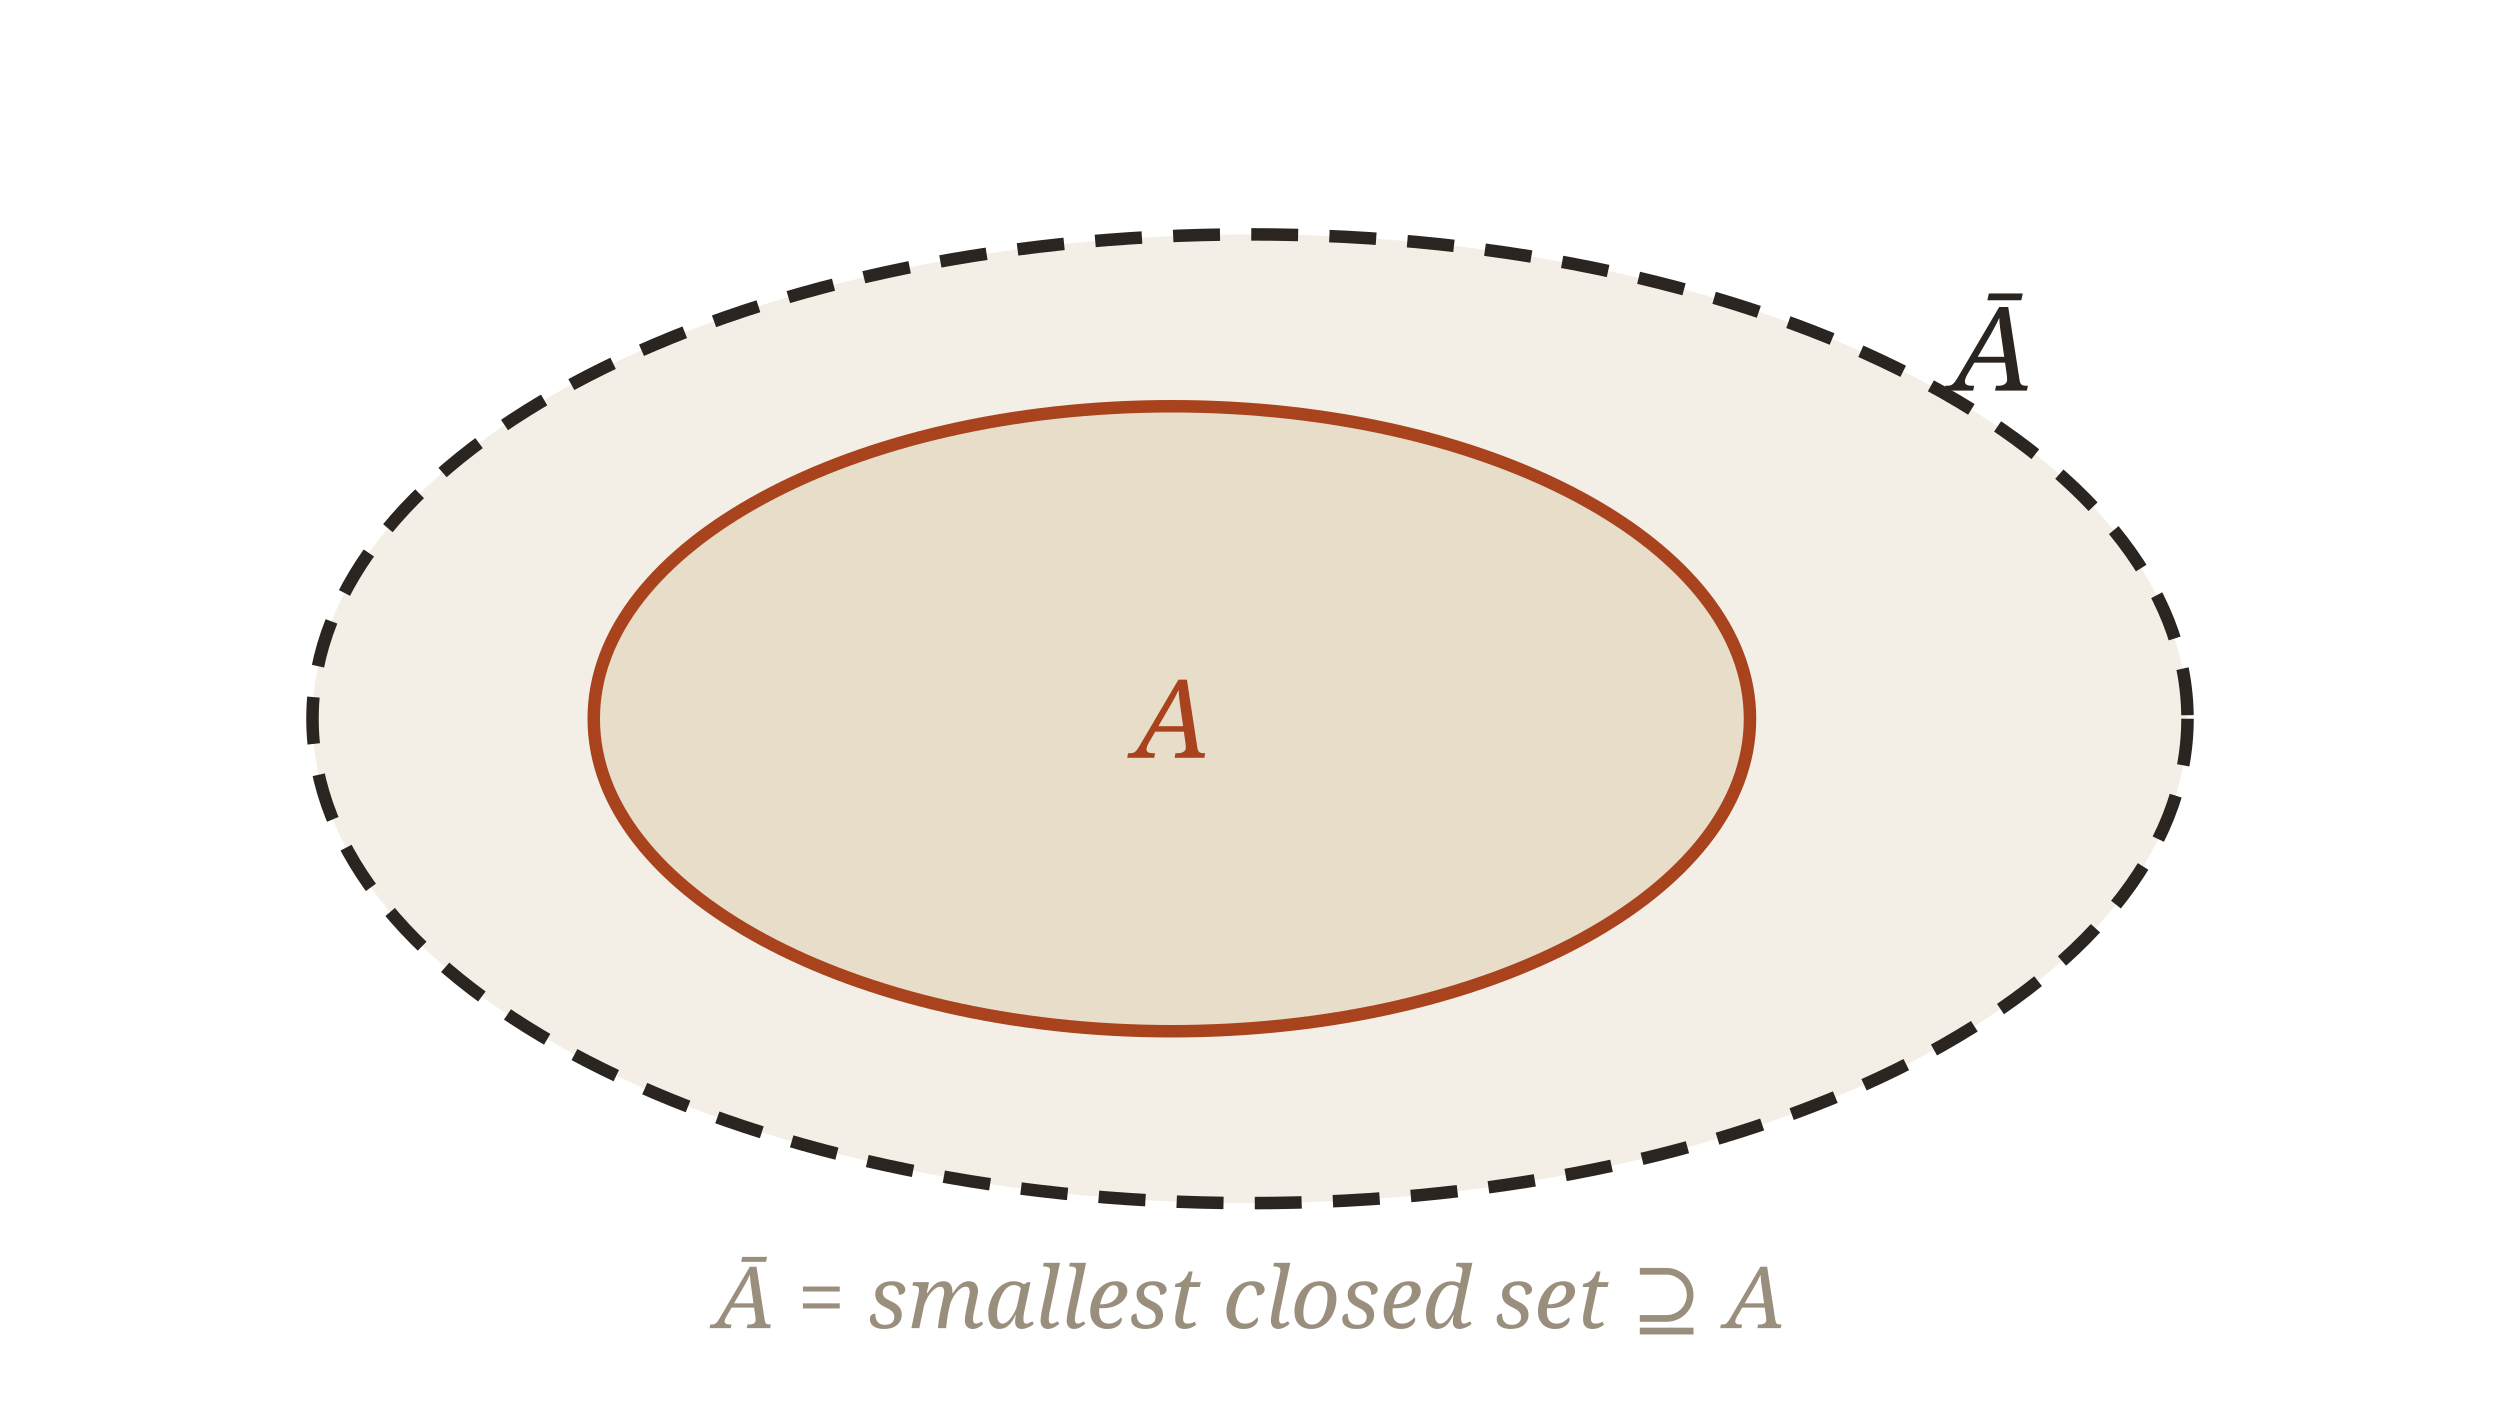
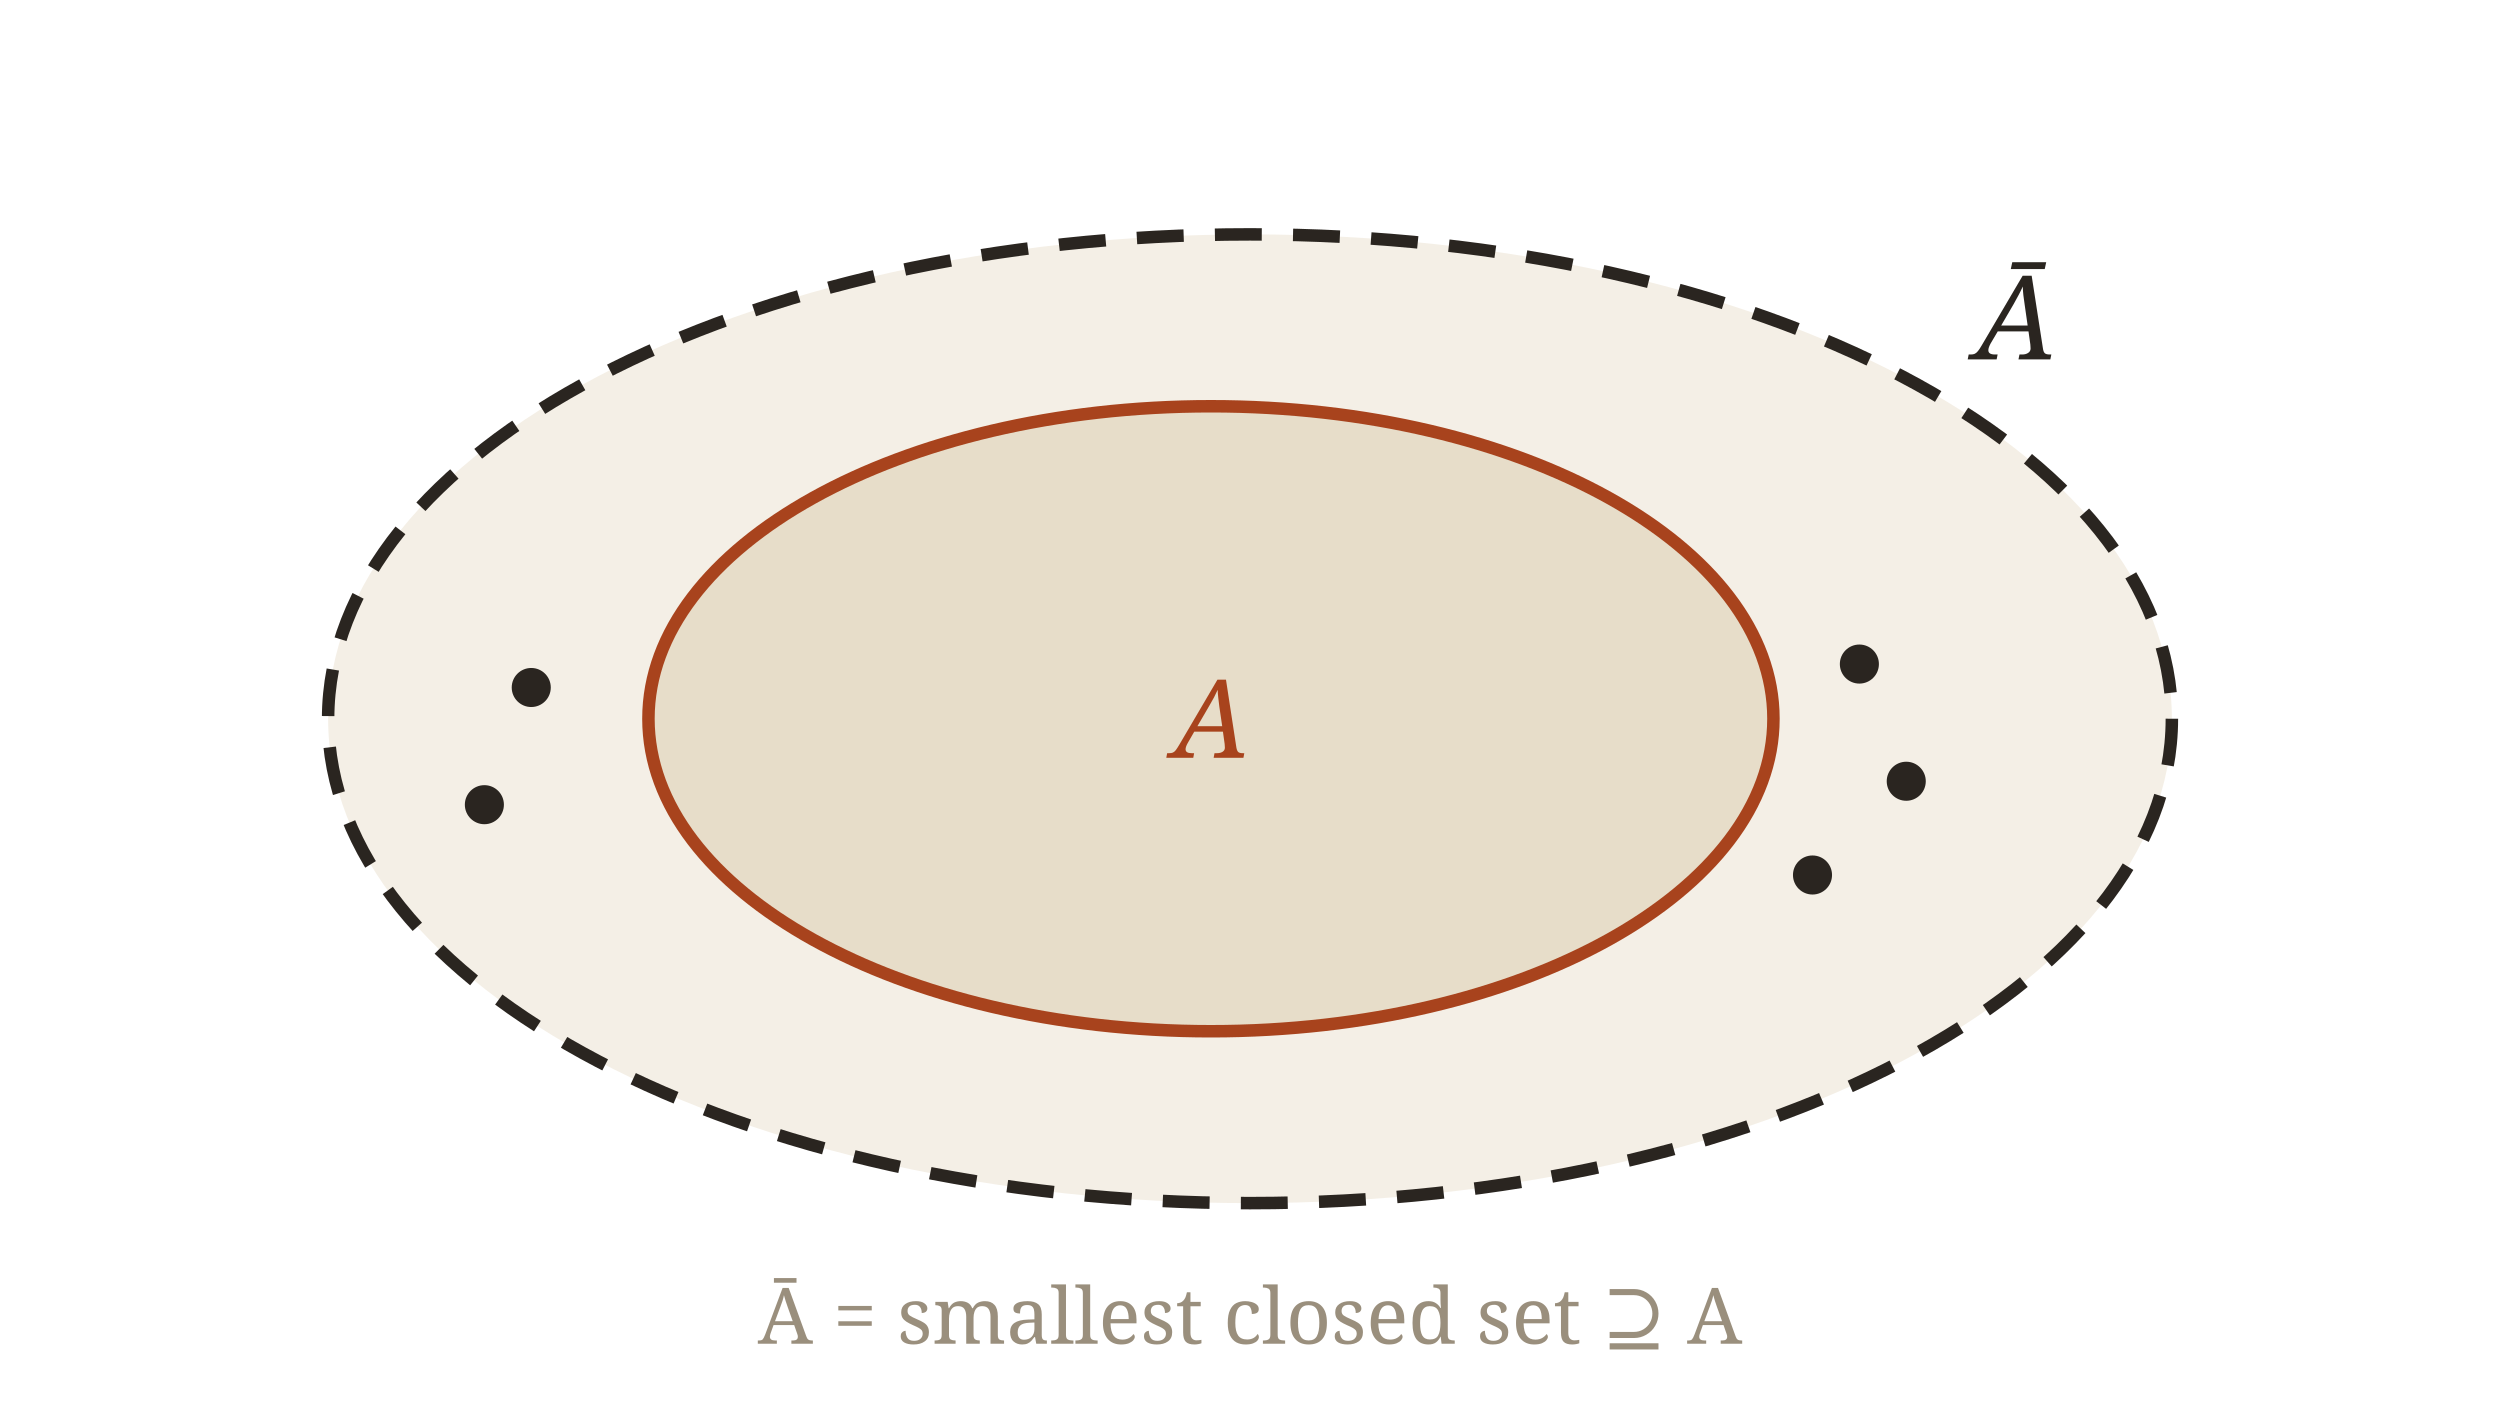
<svg xmlns="http://www.w3.org/2000/svg" viewBox="0 0 320 180" font-family="'Newsreader',Georgia,serif" role="img">
-   <ellipse cx="160" cy="92" rx="120" ry="62" fill="var(--dia-paper,#f4efe6)" stroke="var(--dia-ink,#2a2520)" stroke-width="1.6" stroke-dasharray="6 4" />
-   <ellipse cx="150" cy="92" rx="74" ry="40" fill="var(--dia-fill,#e7ddc9)" stroke="var(--dia-acc,#a8431d)" stroke-width="1.6" />
-   <text x="150" y="97" font-size="14" fill="var(--dia-acc,#a8431d)" text-anchor="middle" font-weight="normal" font-style="italic">A</text>
-   <text x="255" y="50" font-size="15" fill="var(--dia-ink,#2a2520)" text-anchor="middle" font-weight="normal" font-style="italic">Ā</text>
-   <text x="160" y="170" font-size="11" fill="var(--dia-mut,#9a8f7d)" text-anchor="middle" font-weight="normal" font-style="italic">Ā = smallest closed set ⊇ A</text>
+   <ellipse cx="160" cy="92" rx="118" ry="62" fill="var(--dia-paper,#f4efe6)" stroke="var(--dia-ink,#2a2520)" stroke-width="1.6" stroke-dasharray="6,4" />
+   <text x="258" y="46" font-size="15" fill="var(--dia-ink,#2a2520)" text-anchor="middle" font-style="italic">Ā</text>
+   <ellipse cx="155" cy="92" rx="72" ry="40" fill="var(--dia-fill,#e7ddc9)" stroke="var(--dia-acc,#a8431d)" stroke-width="1.6" />
+   <text x="155" y="97" font-size="14" fill="var(--dia-acc,#a8431d)" text-anchor="middle" font-style="italic">A</text>
+   <circle cx="238" cy="85" r="2.5" fill="var(--dia-ink,#2a2520)" />
+   <circle cx="244" cy="100" r="2.5" fill="var(--dia-ink,#2a2520)" />
+   <circle cx="232" cy="112" r="2.5" fill="var(--dia-ink,#2a2520)" />
+   <circle cx="68" cy="88" r="2.5" fill="var(--dia-ink,#2a2520)" />
+   <circle cx="62" cy="103" r="2.5" fill="var(--dia-ink,#2a2520)" />
+   <text x="160" y="172" font-size="10" fill="var(--dia-mut,#9a8f7d)" text-anchor="middle">Ā = smallest closed set ⊇ A</text>
</svg>
